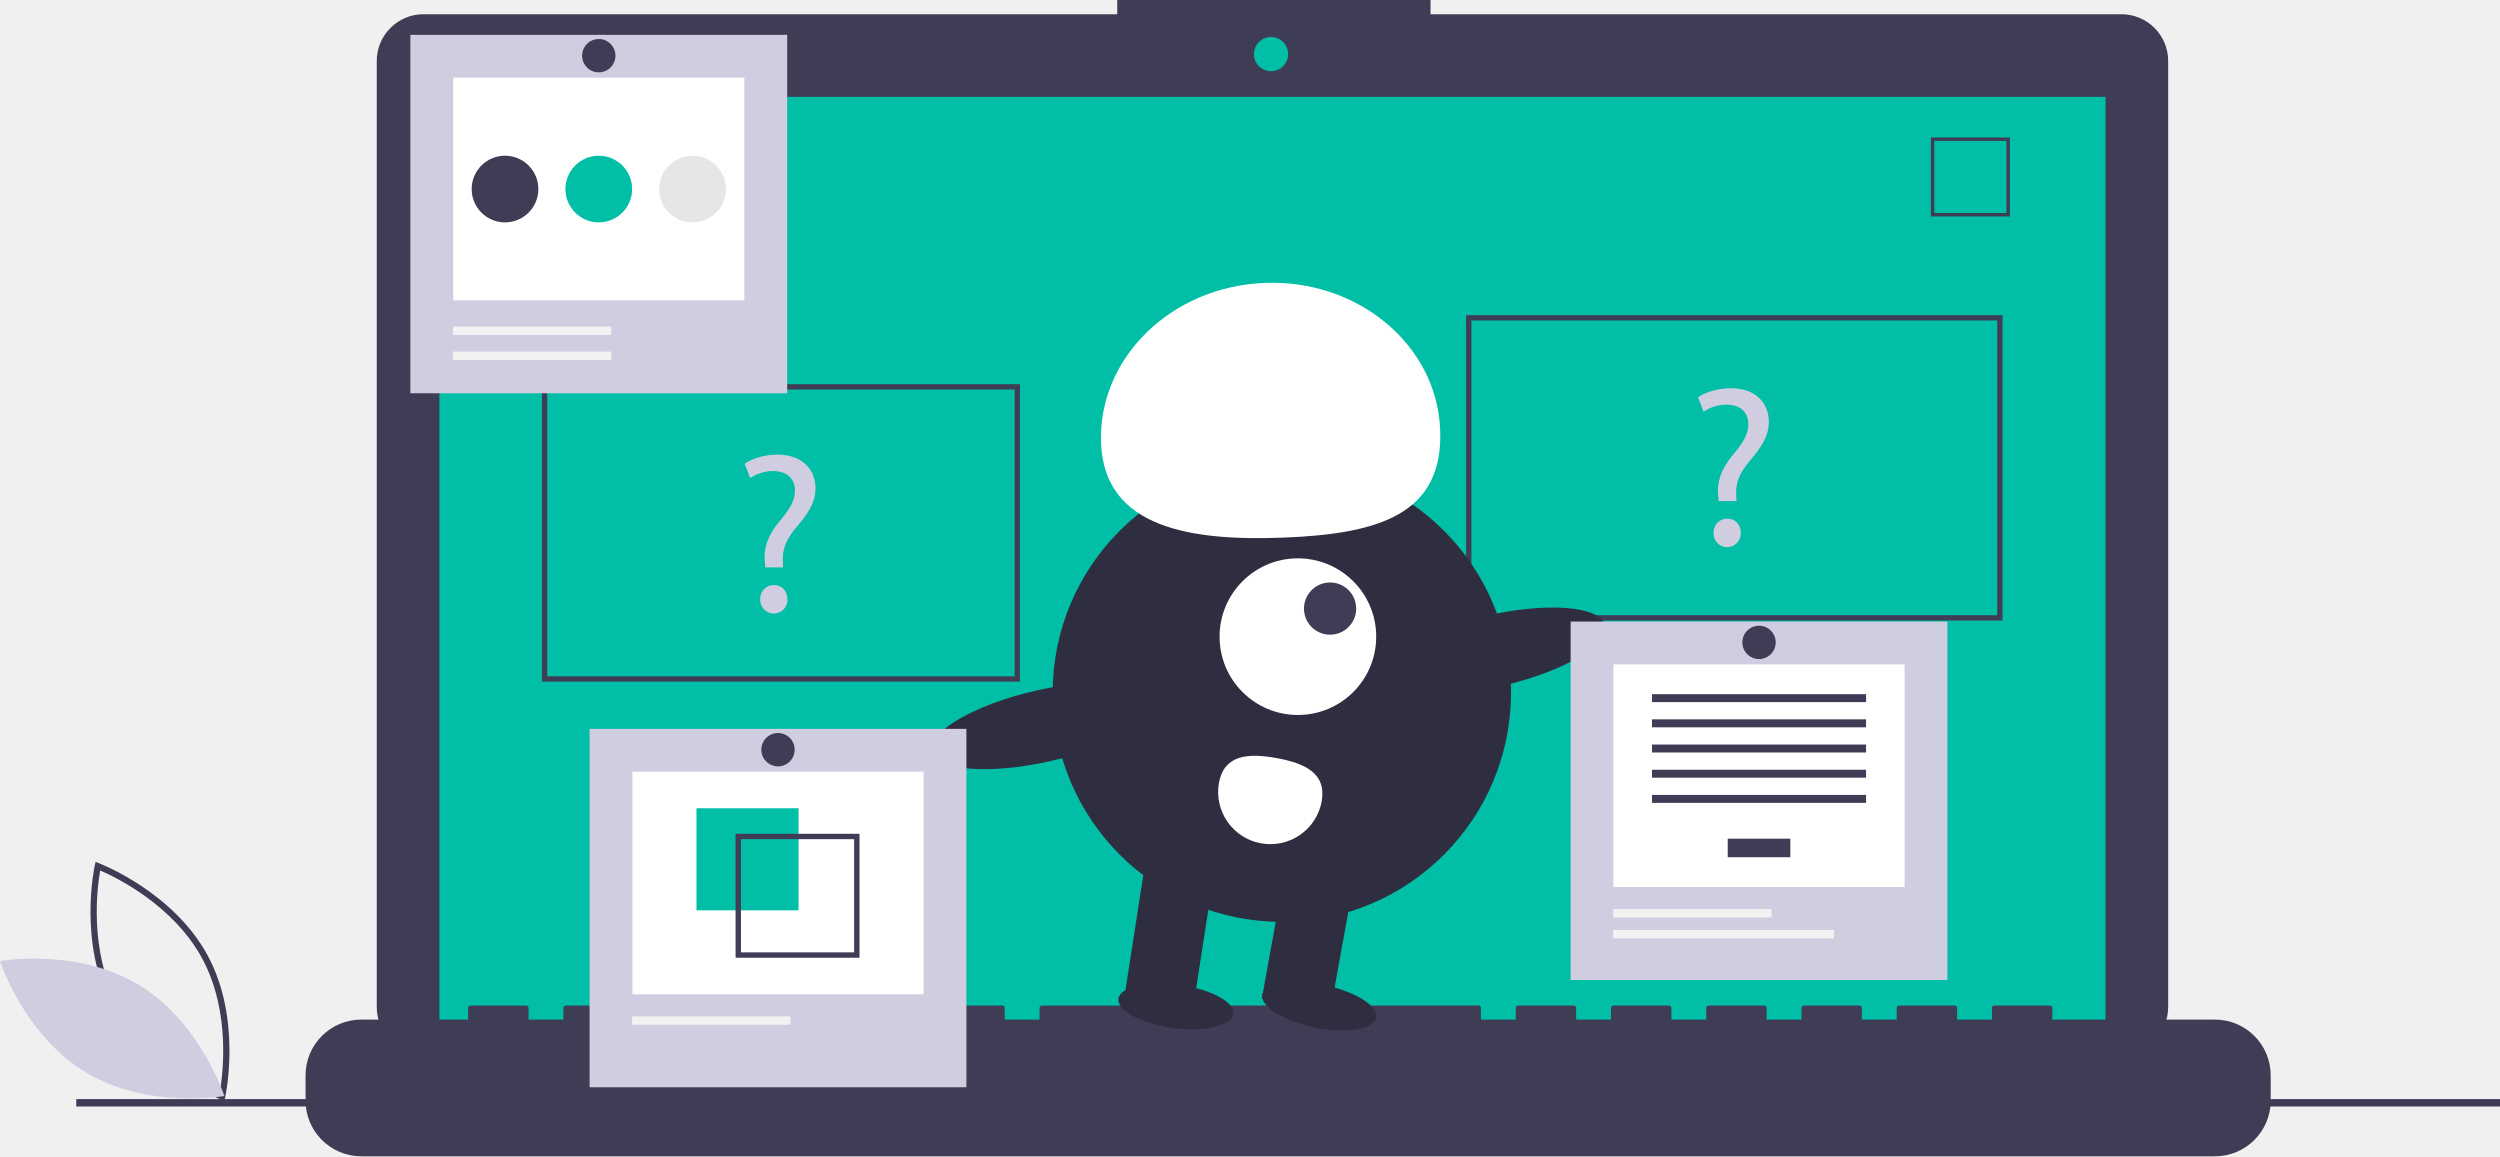
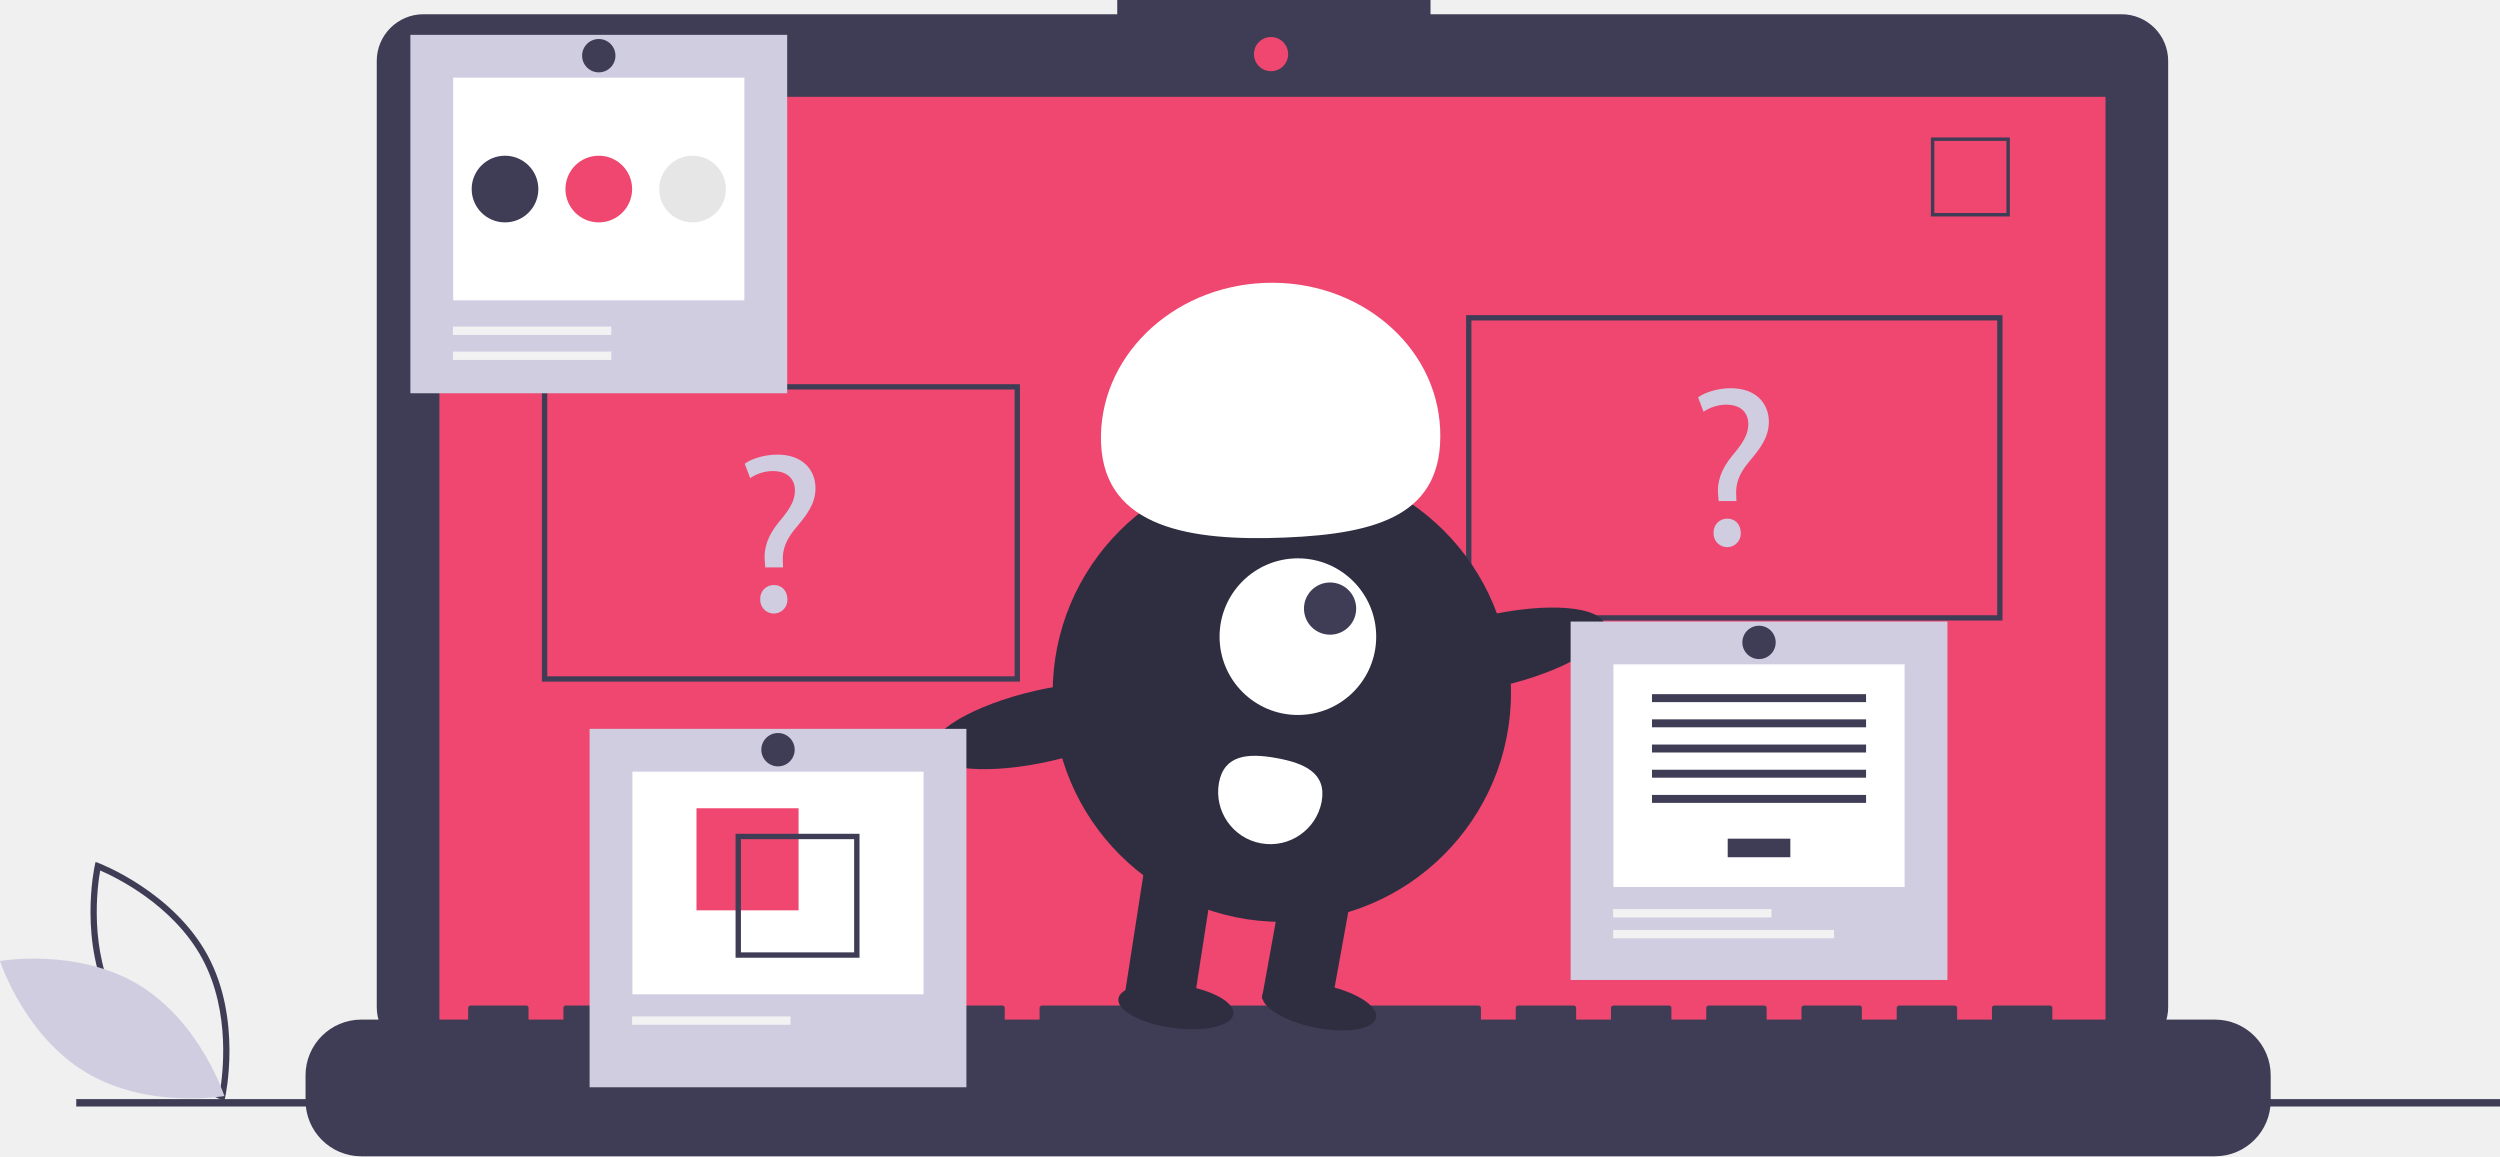
<svg xmlns="http://www.w3.org/2000/svg" id="e18ebc6e-17e0-463f-bef8-5e03a9b69a2f" data-name="Layer 1" width="941.404" height="435.42" viewBox="0 0 941.404 435.42">
  <path d="M213.791,646.813l-1.267-.475c-.278-.105-27.993-10.723-40.975-34.799-12.983-24.077-6.626-53.067-6.56-53.356l.299-1.32,1.267.475c.278.105,27.992,10.723,40.975,34.799,12.983,24.077,6.626,53.067,6.56,53.356Zm-40.163-36.395c10.976,20.357,32.877,30.791,38.426,33.174,1.055-5.947,4.364-29.997-6.603-50.334-10.965-20.335-32.874-30.786-38.426-33.174C165.97,566.035,162.662,590.082,173.628,610.418Z" transform="translate(-129.2979 -232.2899)" fill="#3f3d56" />
  <path d="M181.471,603.093c23.331,14.037,32.317,41.918,32.317,41.918s-28.842,5.123-52.173-8.914-32.317-41.918-32.317-41.918S158.14,589.057,181.471,603.093Z" transform="translate(-129.2979 -232.2899)" fill="#d0cde1" />
  <path d="M928.148,237.652H667.979v-5.362h-117.971v5.362H288.766a17.599,17.599,0,0,0-17.599,17.599V611.503a17.599,17.599,0,0,0,17.599,17.599H928.148A17.599,17.599,0,0,0,945.747,611.503V255.251A17.599,17.599,0,0,0,928.148,237.652Z" transform="translate(-129.2979 -232.2899)" fill="#3f3d56" />
-   <rect x="165.464" y="36.464" width="627.391" height="353.913" fill="#00bfa6" />
-   <circle cx="478.623" cy="20.377" r="6.435" fill="#00bfa6" />
+   <rect x="165.464" y="36.464" width="627.391" height="353.913" fill="#ef476f" />
+   <circle cx="478.623" cy="20.377" r="6.435" fill="#ef476f" />
  <path d="M886.136,313.797h-29.74V284.057h29.74Zm-28.447-1.293h27.154V285.35H857.689Z" transform="translate(-129.2979 -232.2899)" fill="#3f3d56" />
  <path d="M963.363,616.232H902.133v-4.412a.875.875,0,0,0-.875-.875H880.266a.875.875,0,0,0-.875.875v4.412H866.271v-4.412a.875.875,0,0,0-.875-.875H844.403a.875.875,0,0,0-.875.875v4.412H830.408v-4.412a.875.875,0,0,0-.875-.875H808.54a.875.875,0,0,0-.875.875v4.412H794.545v-4.412a.875.875,0,0,0-.875-.875H772.677a.875.875,0,0,0-.875.875v4.412H758.682v-4.412a.875.875,0,0,0-.875-.875h-20.993a.875.875,0,0,0-.875.875v4.412H722.819v-4.412a.875.875,0,0,0-.875-.875H700.951a.875.875,0,0,0-.875.875v4.412H686.956v-4.412a.875.875,0,0,0-.875-.875H521.637a.875.875,0,0,0-.875.875v4.412H507.642v-4.412a.875.875,0,0,0-.875-.875H485.774a.875.875,0,0,0-.875.875v4.412H471.779v-4.412a.875.875,0,0,0-.875-.875H449.911a.875.875,0,0,0-.875.875v4.412H435.916v-4.412a.875.875,0,0,0-.875-.875H414.048a.875.875,0,0,0-.875.875v4.412H400.053v-4.412a.875.875,0,0,0-.875-.875H378.185a.875.875,0,0,0-.875.875v4.412H364.19v-4.412a.875.875,0,0,0-.875-.875H342.323a.875.875,0,0,0-.875.875v4.412H328.327v-4.412a.875.875,0,0,0-.875-.875h-20.993a.875.875,0,0,0-.875.875v4.412h-40.236a20.993,20.993,0,0,0-20.993,20.993v9.492a20.993,20.993,0,0,0,20.993,20.993H963.363a20.993,20.993,0,0,0,20.993-20.993v-9.492A20.993,20.993,0,0,0,963.363,616.232Z" transform="translate(-129.2979 -232.2899)" fill="#3f3d56" />
  <rect x="28.711" y="413.883" width="912.693" height="2.785" fill="#3f3d56" />
  <path d="M883.37,465.961h-202v-115h202Zm-200-2h198v-111h-198Z" transform="translate(-129.2979 -232.2899)" fill="#3f3d56" />
  <path d="M513.37,488.961h-180v-112h180Zm-178-2h176v-108h-176Z" transform="translate(-129.2979 -232.2899)" fill="#3f3d56" />
  <path d="M417.464,445.961l-.172-2.236c-.516-4.644,1.032-9.718,5.332-14.877,3.87-4.559,6.02-7.912,6.02-11.782,0-4.386-2.752-7.31-8.17-7.396a15.28,15.28,0,0,0-8.686,2.666l-2.064-5.418c2.838-2.064,7.74-3.44,12.298-3.44,9.89,0,14.362,6.106,14.362,12.642,0,5.849-3.268,10.062-7.396,14.964-3.784,4.472-5.16,8.256-4.902,12.642l.086,2.236Zm-1.892,12.04a5.084,5.084,0,0,1,5.16-5.418c3.01,0,5.074,2.235,5.074,5.418a5.121,5.121,0,1,1-10.234,0Z" transform="translate(-129.2979 -232.2899)" fill="#d0cde1" />
  <path d="M776.464,420.961l-.172-2.236c-.516-4.644,1.032-9.718,5.332-14.877,3.87-4.559,6.02-7.912,6.02-11.782,0-4.386-2.752-7.31-8.17-7.396a15.28,15.28,0,0,0-8.686,2.666l-2.064-5.418c2.838-2.064,7.74-3.44,12.298-3.44,9.89,0,14.362,6.106,14.362,12.642,0,5.849-3.268,10.062-7.396,14.964-3.784,4.472-5.16,8.256-4.902,12.642l.086,2.236Zm-1.892,12.04a5.084,5.084,0,0,1,5.16-5.418c3.01,0,5.074,2.235,5.074,5.418a5.121,5.121,0,1,1-10.234,0Z" transform="translate(-129.2979 -232.2899)" fill="#d0cde1" />
  <circle cx="482.693" cy="260.849" r="86.292" fill="#2f2e41" />
  <polygon points="449.365 379.018 423.568 374.348 431.935 320.484 457.731 325.154 449.365 379.018" fill="#2f2e41" />
  <rect x="608.432" y="564.073" width="26.215" height="46.969" transform="translate(-14.69358 -333.6098) rotate(10.26106)" fill="#2f2e41" />
  <ellipse cx="626.082" cy="611.196" rx="8.192" ry="21.846" transform="translate(-226.2152 871.6648) rotate(-78.58697)" fill="#2f2e41" />
  <ellipse cx="572.111" cy="611.257" rx="8.192" ry="21.846" transform="translate(-238.2839 865.8482) rotate(-82.4537)" fill="#2f2e41" />
  <circle cx="488.734" cy="239.741" r="29.492" fill="#fff" />
  <circle cx="500.856" cy="229.17" r="9.831" fill="#3f3d56" />
  <path d="M543.919,399.262c-1.298-31.947,26.236-59.006,61.498-60.438s64.899,23.304,66.197,55.251-23.214,39.205-58.476,40.638S545.216,431.209,543.919,399.262Z" transform="translate(-129.2979 -232.2899)" fill="#fff" />
  <ellipse cx="691.67" cy="477.418" rx="43.146" ry="13.545" transform="translate(-218.4794 -65.68735) rotate(-12.9101)" fill="#2f2e41" />
  <ellipse cx="522.282" cy="505.587" rx="43.146" ry="13.545" transform="translate(-229.0548 -102.8204) rotate(-12.9101)" fill="#2f2e41" />
  <path d="M588.291,527.145A19.662,19.662,0,0,0,626.985,534.15c1.934-10.685-6.327-14.466-17.012-16.4S590.225,516.46,588.291,527.145Z" transform="translate(-129.2979 -232.2899)" fill="#fff" />
  <rect x="154.535" y="13.122" width="141.887" height="134.967" fill="#d0cde1" />
  <rect x="170.658" y="29.246" width="109.64" height="83.842" fill="#fff" />
  <rect x="170.55" y="122.979" width="59.637" height="3.139" fill="#f2f2f2" />
  <rect x="170.55" y="132.396" width="59.637" height="3.139" fill="#f2f2f2" />
  <circle cx="190.167" cy="71.19" r="12.555" fill="#3f3d56" />
-   <circle cx="225.478" cy="71.19" r="12.555" fill="#00bfa6" />
+   <circle cx="225.478" cy="71.19" r="12.555" fill="#ef476f" />
  <circle cx="260.789" cy="71.19" r="12.555" fill="#e6e6e6" />
  <circle cx="225.478" cy="20.969" r="6.278" fill="#3f3d56" />
  <rect x="222.022" y="274.459" width="141.887" height="134.967" fill="#d0cde1" />
  <rect x="238.146" y="290.582" width="109.64" height="83.842" fill="#fff" />
-   <rect x="262.272" y="304.361" width="38.437" height="38.437" fill="#00bfa6" />
+   <rect x="262.272" y="304.361" width="38.437" height="38.437" fill="#ef476f" />
  <path d="M406.284,546.262V592.936h46.674V546.262Zm44.649,44.649H408.308V548.287H450.933Z" transform="translate(-129.2979 -232.2899)" fill="#3f3d56" />
  <rect x="238.037" y="382.747" width="59.637" height="3.139" fill="#f2f2f2" />
  <circle cx="292.966" cy="282.306" r="6.278" fill="#3f3d56" />
  <rect x="591.437" y="234.053" width="141.887" height="134.967" fill="#d0cde1" />
  <rect x="607.56" y="250.176" width="109.64" height="83.842" fill="#fff" />
  <rect x="650.587" y="315.812" width="23.587" height="6.99" fill="#3f3d56" />
  <rect x="622.072" y="261.393" width="80.617" height="2.996" fill="#3f3d56" />
  <rect x="622.072" y="270.879" width="80.617" height="2.996" fill="#3f3d56" />
  <rect x="622.072" y="280.365" width="80.617" height="2.996" fill="#3f3d56" />
  <rect x="622.072" y="289.851" width="80.617" height="2.996" fill="#3f3d56" />
  <rect x="622.072" y="299.337" width="80.617" height="2.996" fill="#3f3d56" />
  <rect x="607.451" y="342.341" width="59.637" height="3.139" fill="#f2f2f2" />
  <rect x="607.451" y="350.187" width="83.178" height="3.139" fill="#f2f2f2" />
  <circle cx="662.38" cy="241.9" r="6.278" fill="#3f3d56" />
</svg>
